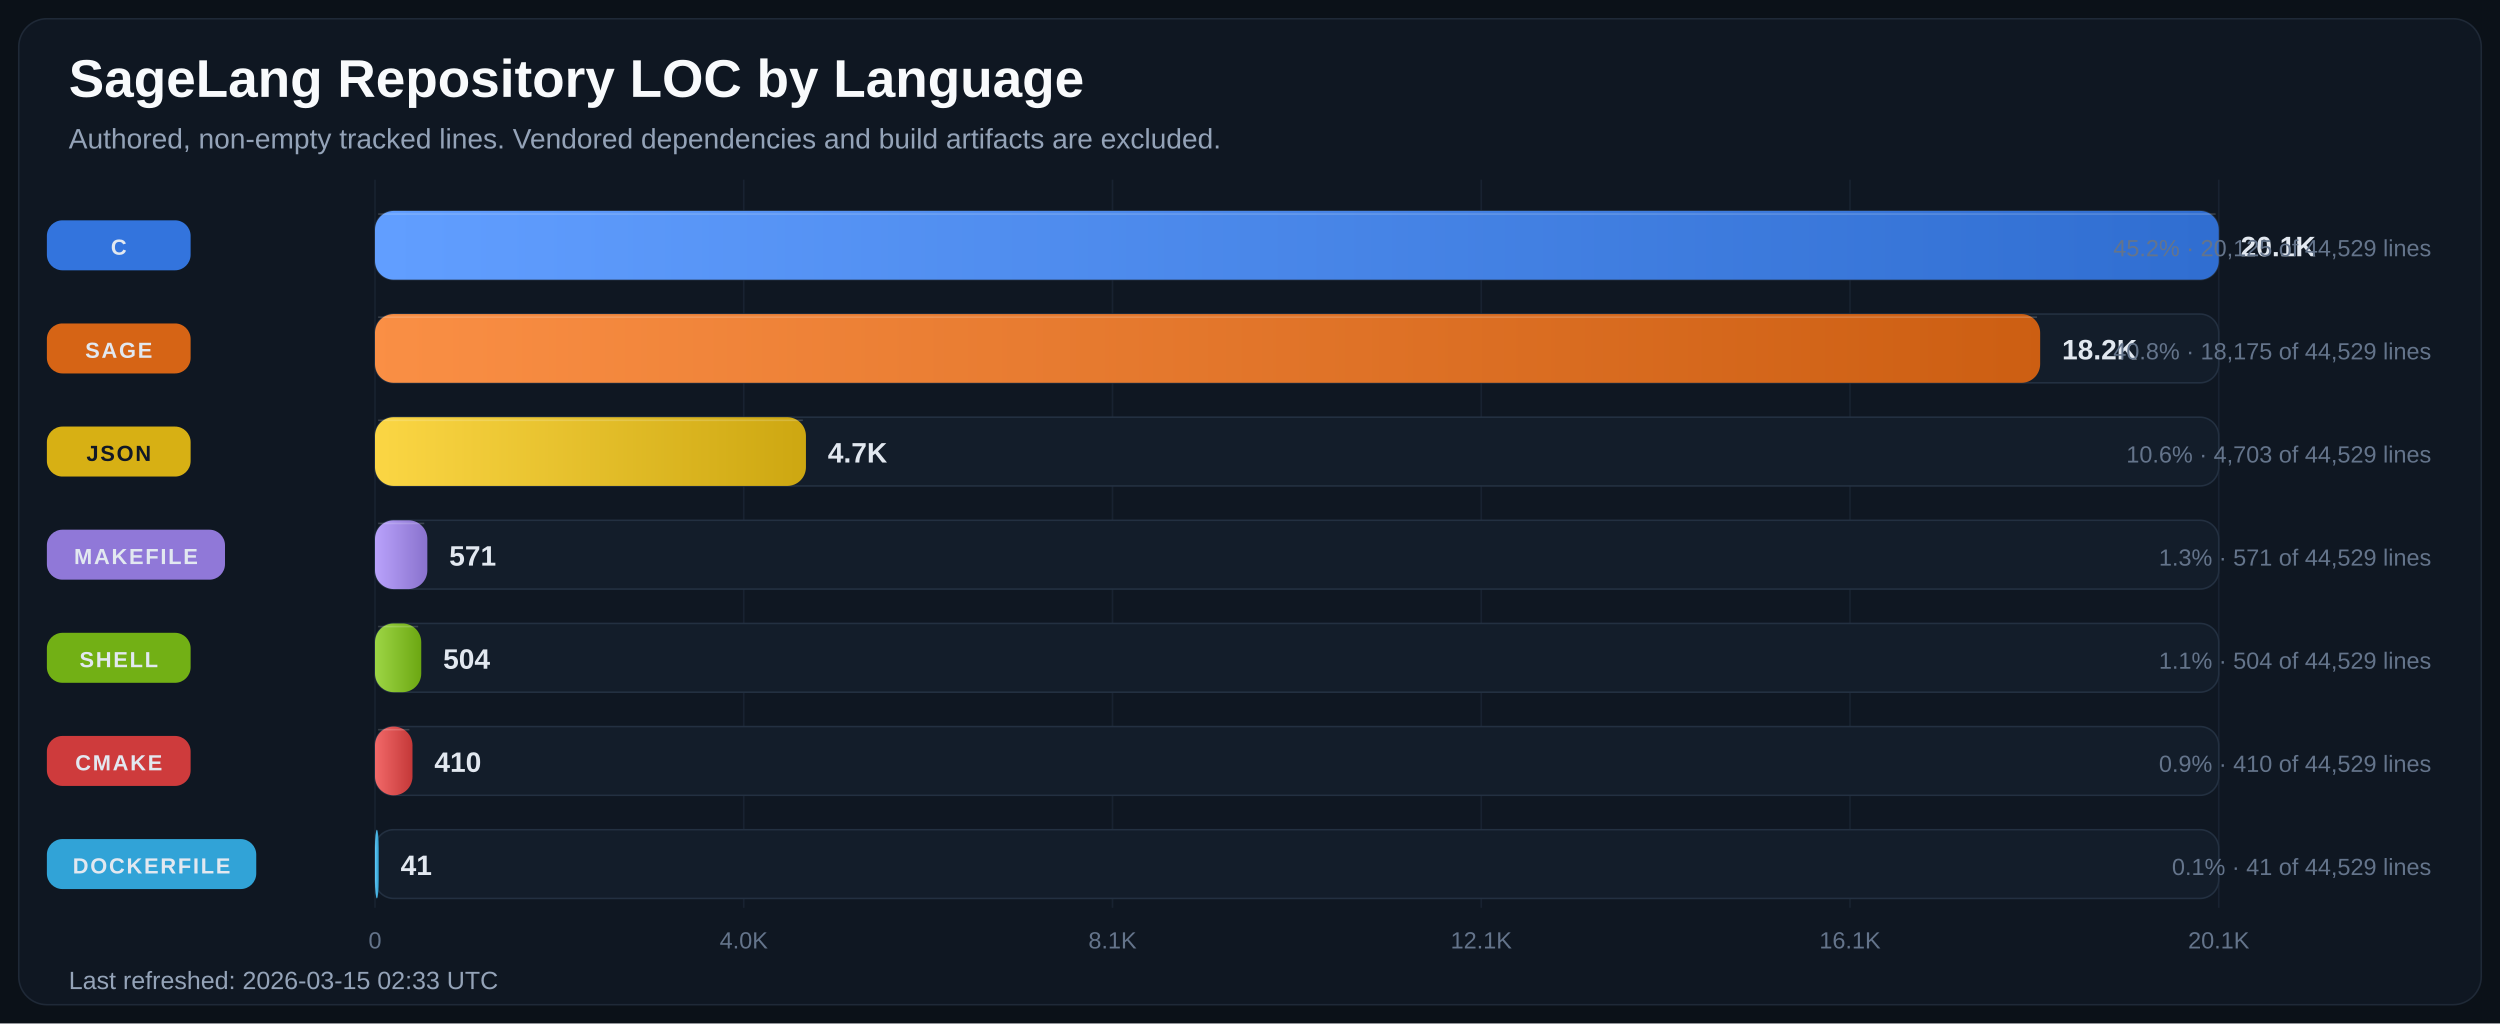
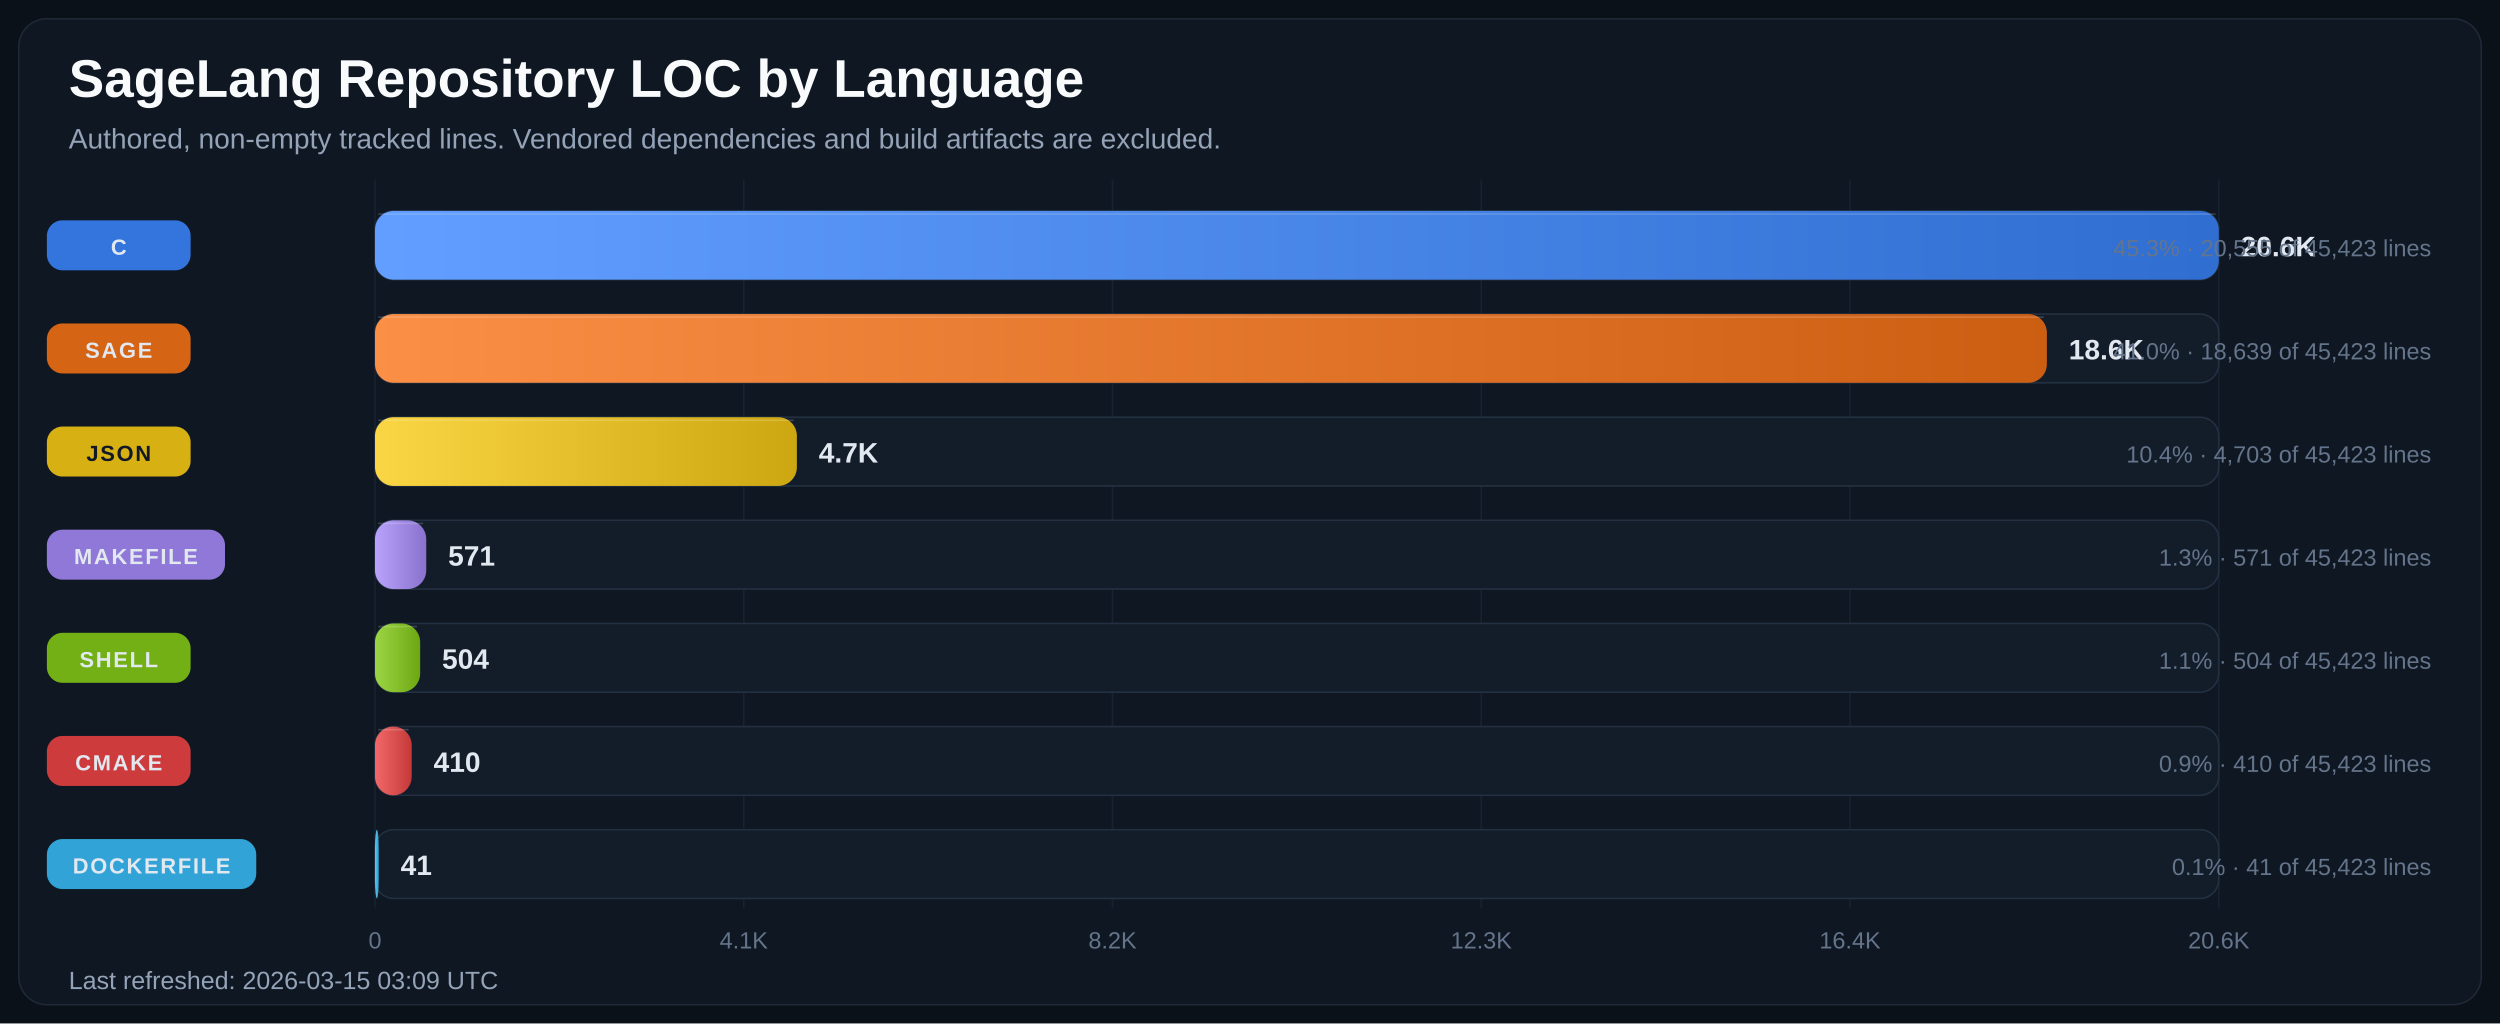
<svg xmlns="http://www.w3.org/2000/svg" width="1600" height="655" viewBox="0 0 1600 655" role="img" aria-labelledby="title desc">
  <defs>
    <linearGradient id="bar-gradient-0" x1="0%" y1="0%" x2="100%" y2="0%">
      <stop offset="0%" stop-color="#619EFF" />
      <stop offset="100%" stop-color="#306ED1" />
    </linearGradient>
    <linearGradient id="bar-gradient-1" x1="0%" y1="0%" x2="100%" y2="0%">
      <stop offset="0%" stop-color="#FA8F45" />
      <stop offset="100%" stop-color="#CC5E12" />
    </linearGradient>
    <linearGradient id="bar-gradient-2" x1="0%" y1="0%" x2="100%" y2="0%">
      <stop offset="0%" stop-color="#FBD644" />
      <stop offset="100%" stop-color="#CDA711" />
    </linearGradient>
    <linearGradient id="bar-gradient-3" x1="0%" y1="0%" x2="100%" y2="0%">
      <stop offset="0%" stop-color="#B9A2FB" />
      <stop offset="100%" stop-color="#8972CD" />
    </linearGradient>
    <linearGradient id="bar-gradient-4" x1="0%" y1="0%" x2="100%" y2="0%">
      <stop offset="0%" stop-color="#9DD645" />
      <stop offset="100%" stop-color="#6CA712" />
    </linearGradient>
    <linearGradient id="bar-gradient-5" x1="0%" y1="0%" x2="100%" y2="0%">
      <stop offset="0%" stop-color="#F26969" />
      <stop offset="100%" stop-color="#C43838" />
    </linearGradient>
    <linearGradient id="bar-gradient-6" x1="0%" y1="0%" x2="100%" y2="0%">
      <stop offset="0%" stop-color="#60CAF9" />
      <stop offset="100%" stop-color="#2E9BCB" />
    </linearGradient>
  </defs>
  <rect width="100%" height="100%" fill="#0B1118" />
  <rect x="12" y="12" width="1576" height="631" rx="18" fill="#0F1722" stroke="#1F2937" />
  <text x="44" y="62" fill="#F8FAFC" font-size="34" font-family="Segoe UI, Arial, sans-serif" font-weight="700">SageLang Repository LOC by Language</text>
  <text x="44" y="95" fill="#94A3B8" font-size="18" font-family="Segoe UI, Arial, sans-serif">Authored, non-empty tracked lines. Vendored dependencies and build artifacts are excluded.</text>
  <line x1="240.0" y1="115" x2="240.0" y2="581" stroke="#182231" stroke-width="1" />
  <text x="240.0" y="607" text-anchor="middle" fill="#64748B" font-size="15" font-family="Segoe UI, Arial, sans-serif">0</text>
  <line x1="476.0" y1="115" x2="476.0" y2="581" stroke="#182231" stroke-width="1" />
-   <text x="476.0" y="607" text-anchor="middle" fill="#64748B" font-size="15" font-family="Segoe UI, Arial, sans-serif">4.0K</text>
+   <text x="476.0" y="607" text-anchor="middle" fill="#64748B" font-size="15" font-family="Segoe UI, Arial, sans-serif">4.1K</text>
  <line x1="712.0" y1="115" x2="712.0" y2="581" stroke="#182231" stroke-width="1" />
-   <text x="712.0" y="607" text-anchor="middle" fill="#64748B" font-size="15" font-family="Segoe UI, Arial, sans-serif">8.1K</text>
+   <text x="712.0" y="607" text-anchor="middle" fill="#64748B" font-size="15" font-family="Segoe UI, Arial, sans-serif">8.2K</text>
  <line x1="948.0" y1="115" x2="948.0" y2="581" stroke="#182231" stroke-width="1" />
-   <text x="948.0" y="607" text-anchor="middle" fill="#64748B" font-size="15" font-family="Segoe UI, Arial, sans-serif">12.1K</text>
+   <text x="948.0" y="607" text-anchor="middle" fill="#64748B" font-size="15" font-family="Segoe UI, Arial, sans-serif">12.3K</text>
  <line x1="1184.0" y1="115" x2="1184.0" y2="581" stroke="#182231" stroke-width="1" />
-   <text x="1184.0" y="607" text-anchor="middle" fill="#64748B" font-size="15" font-family="Segoe UI, Arial, sans-serif">16.1K</text>
+   <text x="1184.0" y="607" text-anchor="middle" fill="#64748B" font-size="15" font-family="Segoe UI, Arial, sans-serif">16.4K</text>
  <line x1="1420.0" y1="115" x2="1420.0" y2="581" stroke="#182231" stroke-width="1" />
-   <text x="1420.0" y="607" text-anchor="middle" fill="#64748B" font-size="15" font-family="Segoe UI, Arial, sans-serif">20.1K</text>
+   <text x="1420.0" y="607" text-anchor="middle" fill="#64748B" font-size="15" font-family="Segoe UI, Arial, sans-serif">20.6K</text>
  <rect x="30" y="141.0" width="92" height="32" rx="10" fill="#3479E6" opacity="0.95" />
  <text x="76.0" y="163.0" text-anchor="middle" fill="#E2E8F0" font-size="14" font-family="Segoe UI, Arial, sans-serif" font-weight="700" letter-spacing="1.1">C</text>
  <rect x="240" y="135" width="1180" height="44" rx="12" fill="#131D2A" stroke="#233041" />
  <rect x="240" y="135" width="1180.0" height="44" rx="12" fill="url(#bar-gradient-0)" />
  <line x1="242.0" y1="137.0" x2="1418.0" y2="137.0" stroke="#F8FAFC" stroke-opacity="0.18" />
-   <text x="1434.0" y="164.0" fill="#E2E8F0" font-size="18" font-family="Segoe UI, Arial, sans-serif" font-weight="700">20.1K</text>
-   <text x="1556" y="164.0" text-anchor="end" fill="#64748B" font-size="15" font-family="Segoe UI, Arial, sans-serif">45.2% · 20,125 of 44,529 lines</text>
+   <text x="1434.0" y="164.0" fill="#E2E8F0" font-size="18" font-family="Segoe UI, Arial, sans-serif" font-weight="700">20.6K</text>
+   <text x="1556" y="164.0" text-anchor="end" fill="#64748B" font-size="15" font-family="Segoe UI, Arial, sans-serif">45.3% · 20,555 of 45,423 lines</text>
  <rect x="30" y="207.0" width="92" height="32" rx="10" fill="#E06814" opacity="0.95" />
  <text x="76.0" y="229.0" text-anchor="middle" fill="#E2E8F0" font-size="14" font-family="Segoe UI, Arial, sans-serif" font-weight="700" letter-spacing="1.1">SAGE</text>
  <rect x="240" y="201" width="1180" height="44" rx="12" fill="#131D2A" stroke="#233041" />
-   <rect x="240" y="201" width="1065.7" height="44" rx="12" fill="url(#bar-gradient-1)" />
-   <line x1="242.0" y1="203.0" x2="1303.7" y2="203.0" stroke="#F8FAFC" stroke-opacity="0.18" />
-   <text x="1319.7" y="230.0" fill="#E2E8F0" font-size="18" font-family="Segoe UI, Arial, sans-serif" font-weight="700">18.2K</text>
-   <text x="1556" y="230.0" text-anchor="end" fill="#64748B" font-size="15" font-family="Segoe UI, Arial, sans-serif">40.8% · 18,175 of 44,529 lines</text>
+   <rect x="240" y="201" width="1070.0" height="44" rx="12" fill="url(#bar-gradient-1)" />
+   <line x1="242.0" y1="203.0" x2="1308.0" y2="203.0" stroke="#F8FAFC" stroke-opacity="0.18" />
+   <text x="1324.0" y="230.0" fill="#E2E8F0" font-size="18" font-family="Segoe UI, Arial, sans-serif" font-weight="700">18.6K</text>
+   <text x="1556" y="230.0" text-anchor="end" fill="#64748B" font-size="15" font-family="Segoe UI, Arial, sans-serif">41.0% · 18,639 of 45,423 lines</text>
  <rect x="30" y="273.0" width="92" height="32" rx="10" fill="#E1B813" opacity="0.95" />
  <text x="76.0" y="295.0" text-anchor="middle" fill="#111827" font-size="14" font-family="Segoe UI, Arial, sans-serif" font-weight="700" letter-spacing="1.1">JSON</text>
  <rect x="240" y="267" width="1180" height="44" rx="12" fill="#131D2A" stroke="#233041" />
-   <rect x="240" y="267" width="275.8" height="44" rx="12" fill="url(#bar-gradient-2)" />
-   <line x1="242.0" y1="269.0" x2="513.8" y2="269.0" stroke="#F8FAFC" stroke-opacity="0.18" />
-   <text x="529.8" y="296.0" fill="#E2E8F0" font-size="18" font-family="Segoe UI, Arial, sans-serif" font-weight="700">4.7K</text>
-   <text x="1556" y="296.0" text-anchor="end" fill="#64748B" font-size="15" font-family="Segoe UI, Arial, sans-serif">10.6% · 4,703 of 44,529 lines</text>
+   <rect x="240" y="267" width="270.0" height="44" rx="12" fill="url(#bar-gradient-2)" />
+   <line x1="242.0" y1="269.0" x2="508.0" y2="269.0" stroke="#F8FAFC" stroke-opacity="0.18" />
+   <text x="524.0" y="296.0" fill="#E2E8F0" font-size="18" font-family="Segoe UI, Arial, sans-serif" font-weight="700">4.7K</text>
+   <text x="1556" y="296.0" text-anchor="end" fill="#64748B" font-size="15" font-family="Segoe UI, Arial, sans-serif">10.4% · 4,703 of 45,423 lines</text>
  <rect x="30" y="339.0" width="114" height="32" rx="10" fill="#967DE1" opacity="0.95" />
  <text x="87.0" y="361.0" text-anchor="middle" fill="#E2E8F0" font-size="14" font-family="Segoe UI, Arial, sans-serif" font-weight="700" letter-spacing="1.1">MAKEFILE</text>
  <rect x="240" y="333" width="1180" height="44" rx="12" fill="#131D2A" stroke="#233041" />
-   <rect x="240" y="333" width="33.5" height="44" rx="12" fill="url(#bar-gradient-3)" />
-   <line x1="242.0" y1="335.0" x2="271.5" y2="335.0" stroke="#F8FAFC" stroke-opacity="0.18" />
-   <text x="287.5" y="362.0" fill="#E2E8F0" font-size="18" font-family="Segoe UI, Arial, sans-serif" font-weight="700">571</text>
-   <text x="1556" y="362.0" text-anchor="end" fill="#64748B" font-size="15" font-family="Segoe UI, Arial, sans-serif">1.3% · 571 of 44,529 lines</text>
+   <rect x="240" y="333" width="32.8" height="44" rx="12" fill="url(#bar-gradient-3)" />
+   <line x1="242.0" y1="335.0" x2="270.8" y2="335.0" stroke="#F8FAFC" stroke-opacity="0.18" />
+   <text x="286.8" y="362.0" fill="#E2E8F0" font-size="18" font-family="Segoe UI, Arial, sans-serif" font-weight="700">571</text>
+   <text x="1556" y="362.0" text-anchor="end" fill="#64748B" font-size="15" font-family="Segoe UI, Arial, sans-serif">1.3% · 571 of 45,423 lines</text>
  <rect x="30" y="405.0" width="92" height="32" rx="10" fill="#77B814" opacity="0.95" />
  <text x="76.0" y="427.0" text-anchor="middle" fill="#E2E8F0" font-size="14" font-family="Segoe UI, Arial, sans-serif" font-weight="700" letter-spacing="1.1">SHELL</text>
  <rect x="240" y="399" width="1180" height="44" rx="12" fill="#131D2A" stroke="#233041" />
-   <rect x="240" y="399" width="29.6" height="44" rx="12" fill="url(#bar-gradient-4)" />
-   <line x1="242.0" y1="401.0" x2="267.6" y2="401.0" stroke="#F8FAFC" stroke-opacity="0.18" />
-   <text x="283.6" y="428.0" fill="#E2E8F0" font-size="18" font-family="Segoe UI, Arial, sans-serif" font-weight="700">504</text>
-   <text x="1556" y="428.0" text-anchor="end" fill="#64748B" font-size="15" font-family="Segoe UI, Arial, sans-serif">1.1% · 504 of 44,529 lines</text>
+   <rect x="240" y="399" width="28.9" height="44" rx="12" fill="url(#bar-gradient-4)" />
+   <line x1="242.0" y1="401.0" x2="266.9" y2="401.0" stroke="#F8FAFC" stroke-opacity="0.18" />
+   <text x="282.9" y="428.0" fill="#E2E8F0" font-size="18" font-family="Segoe UI, Arial, sans-serif" font-weight="700">504</text>
+   <text x="1556" y="428.0" text-anchor="end" fill="#64748B" font-size="15" font-family="Segoe UI, Arial, sans-serif">1.1% · 504 of 45,423 lines</text>
  <rect x="30" y="471.0" width="92" height="32" rx="10" fill="#D73D3D" opacity="0.95" />
  <text x="76.0" y="493.0" text-anchor="middle" fill="#E2E8F0" font-size="14" font-family="Segoe UI, Arial, sans-serif" font-weight="700" letter-spacing="1.1">CMAKE</text>
  <rect x="240" y="465" width="1180" height="44" rx="12" fill="#131D2A" stroke="#233041" />
-   <rect x="240" y="465" width="24.0" height="44" rx="12" fill="url(#bar-gradient-5)" />
-   <line x1="242.0" y1="467.0" x2="262.0" y2="467.0" stroke="#F8FAFC" stroke-opacity="0.18" />
-   <text x="278.0" y="494.0" fill="#E2E8F0" font-size="18" font-family="Segoe UI, Arial, sans-serif" font-weight="700">410</text>
-   <text x="1556" y="494.0" text-anchor="end" fill="#64748B" font-size="15" font-family="Segoe UI, Arial, sans-serif">0.9% · 410 of 44,529 lines</text>
+   <rect x="240" y="465" width="23.5" height="44" rx="12" fill="url(#bar-gradient-5)" />
+   <line x1="242.0" y1="467.0" x2="261.5" y2="467.0" stroke="#F8FAFC" stroke-opacity="0.18" />
+   <text x="277.5" y="494.0" fill="#E2E8F0" font-size="18" font-family="Segoe UI, Arial, sans-serif" font-weight="700">410</text>
+   <text x="1556" y="494.0" text-anchor="end" fill="#64748B" font-size="15" font-family="Segoe UI, Arial, sans-serif">0.9% · 410 of 45,423 lines</text>
  <rect x="30" y="537.0" width="134" height="32" rx="10" fill="#32AADF" opacity="0.95" />
  <text x="97.0" y="559.0" text-anchor="middle" fill="#E2E8F0" font-size="14" font-family="Segoe UI, Arial, sans-serif" font-weight="700" letter-spacing="1.1">DOCKERFILE</text>
  <rect x="240" y="531" width="1180" height="44" rx="12" fill="#131D2A" stroke="#233041" />
  <rect x="240" y="531" width="2.4" height="44" rx="12" fill="url(#bar-gradient-6)" />
  <line x1="242.0" y1="533.0" x2="242.0" y2="533.0" stroke="#F8FAFC" stroke-opacity="0.18" />
  <text x="256.4" y="560.0" fill="#E2E8F0" font-size="18" font-family="Segoe UI, Arial, sans-serif" font-weight="700">41</text>
-   <text x="1556" y="560.0" text-anchor="end" fill="#64748B" font-size="15" font-family="Segoe UI, Arial, sans-serif">0.1% · 41 of 44,529 lines</text>
-   <text x="44" y="633" fill="#94A3B8" font-size="16" font-family="Segoe UI, Arial, sans-serif">Last refreshed: 2026-03-15 02:33 UTC</text>
+   <text x="1556" y="560.0" text-anchor="end" fill="#64748B" font-size="15" font-family="Segoe UI, Arial, sans-serif">0.1% · 41 of 45,423 lines</text>
+   <text x="44" y="633" fill="#94A3B8" font-size="16" font-family="Segoe UI, Arial, sans-serif">Last refreshed: 2026-03-15 03:09 UTC</text>
</svg>
